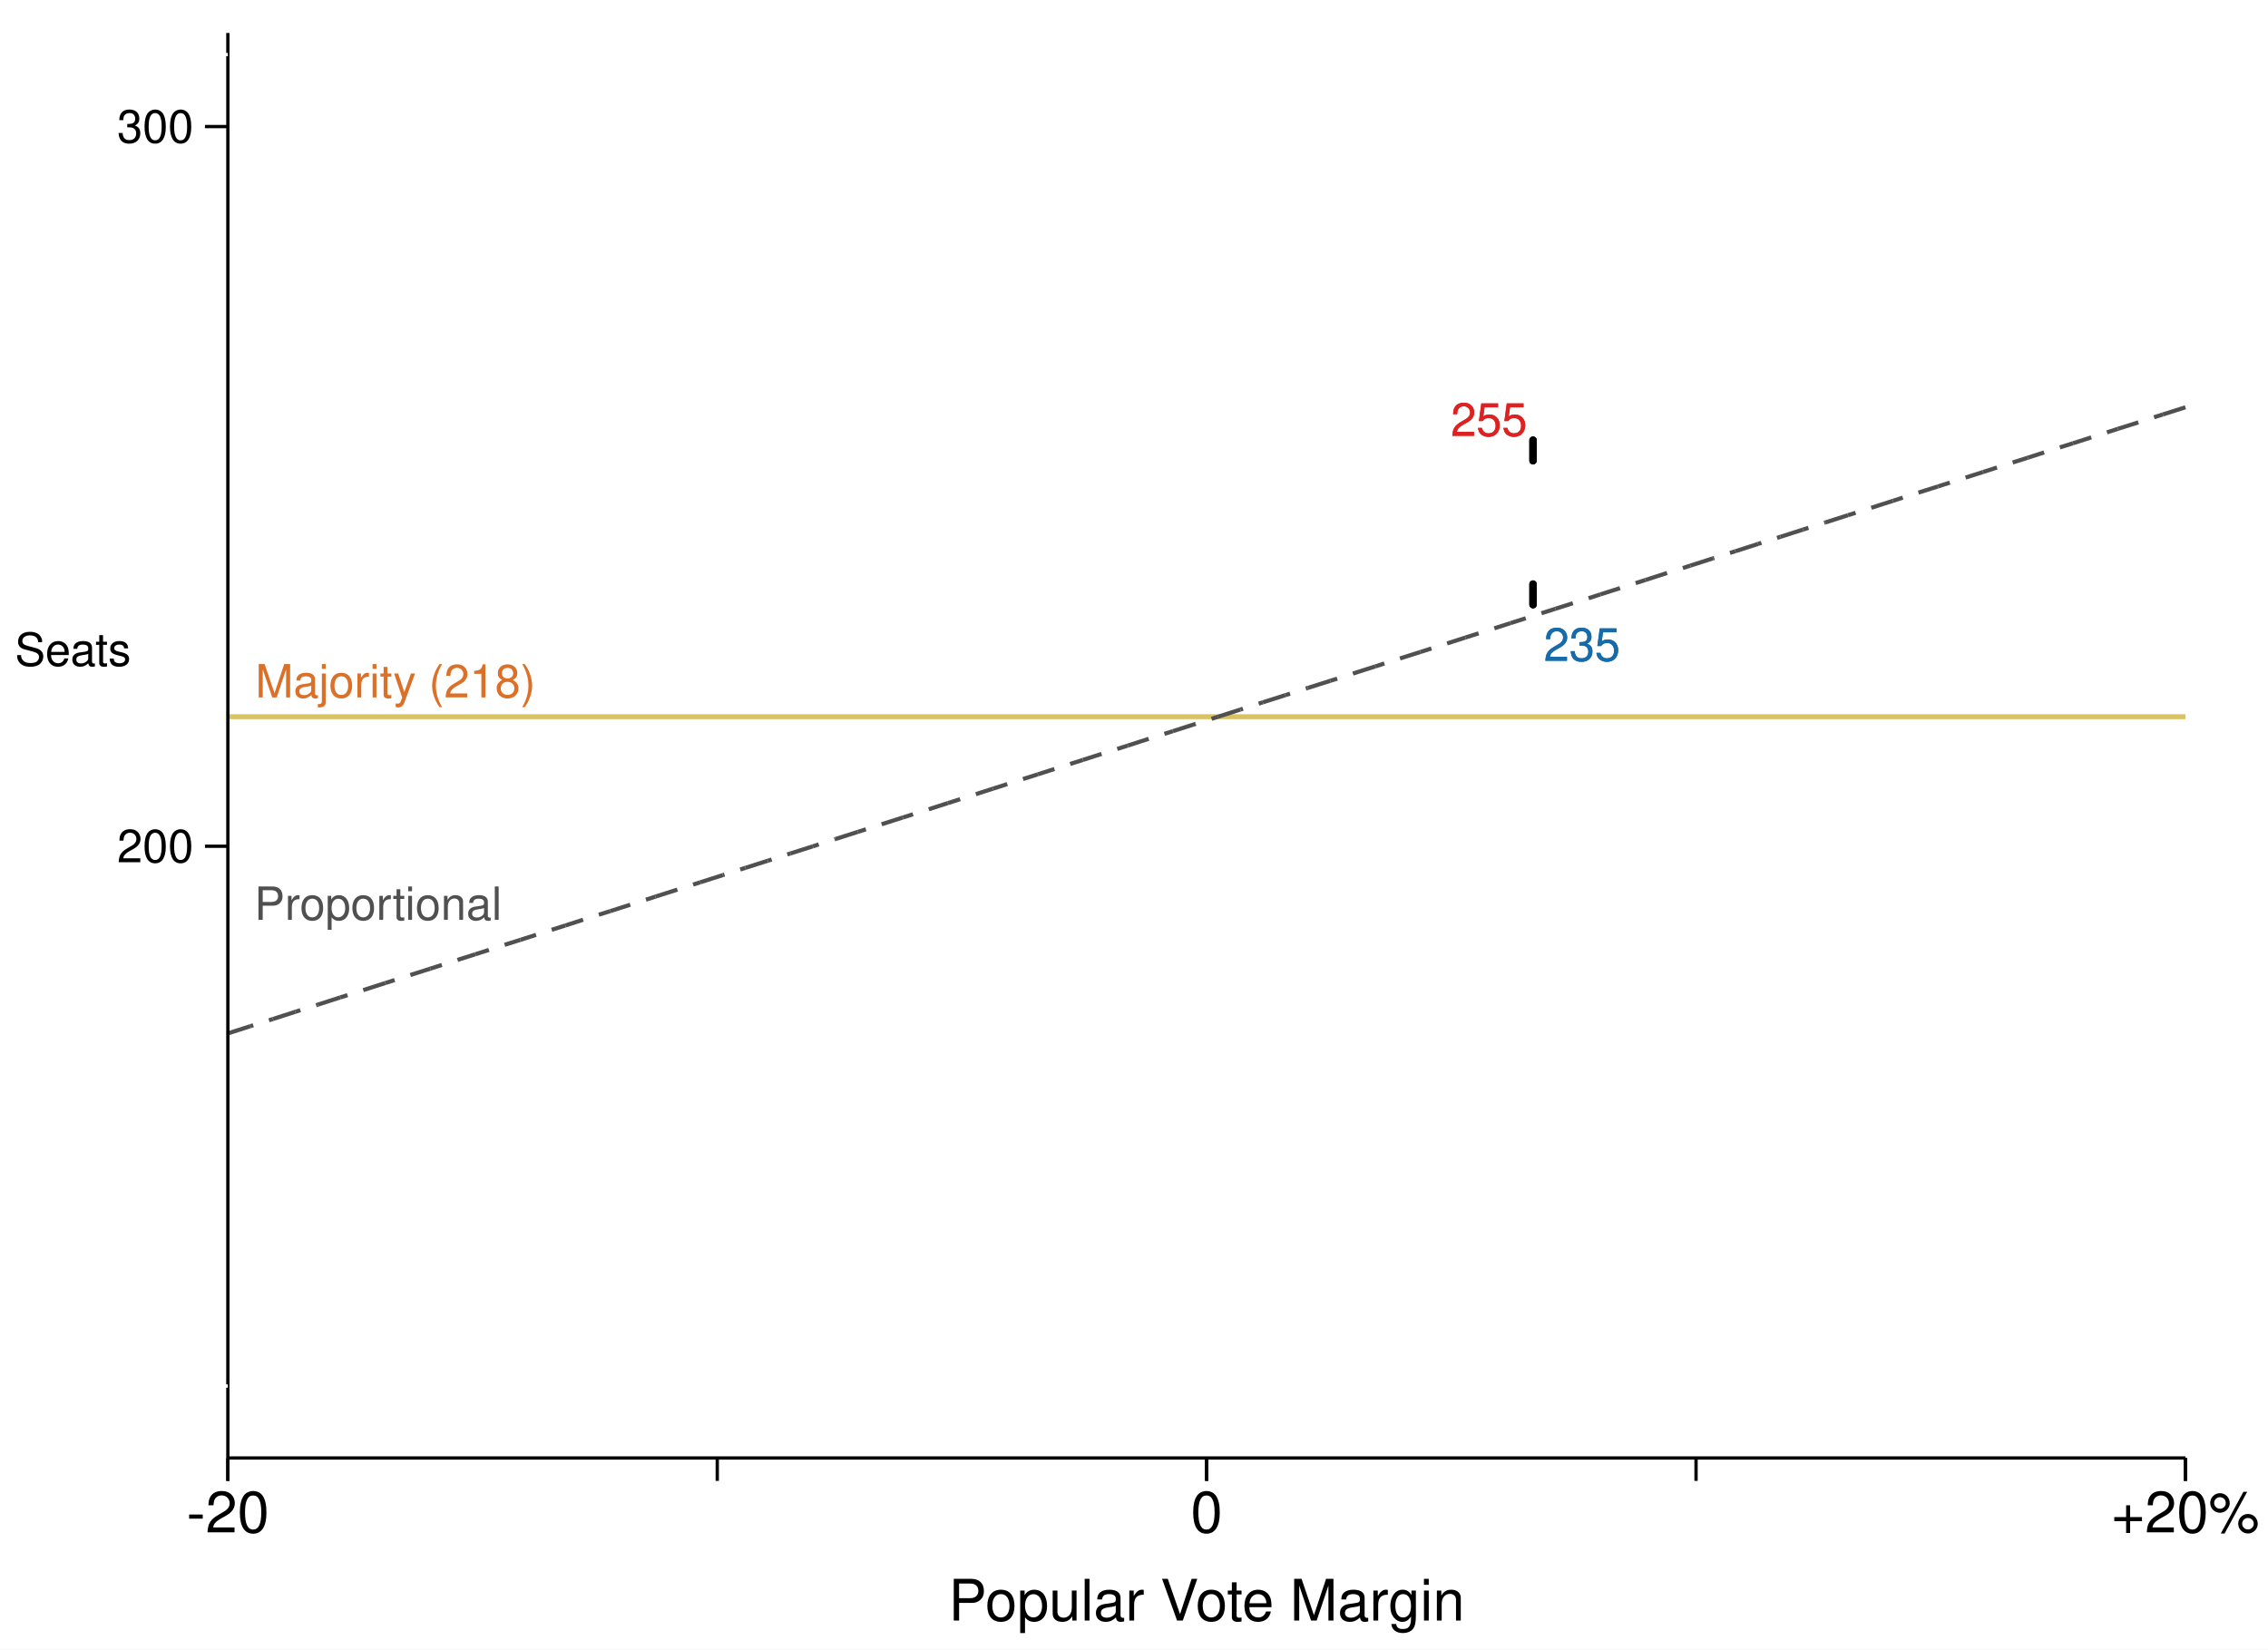
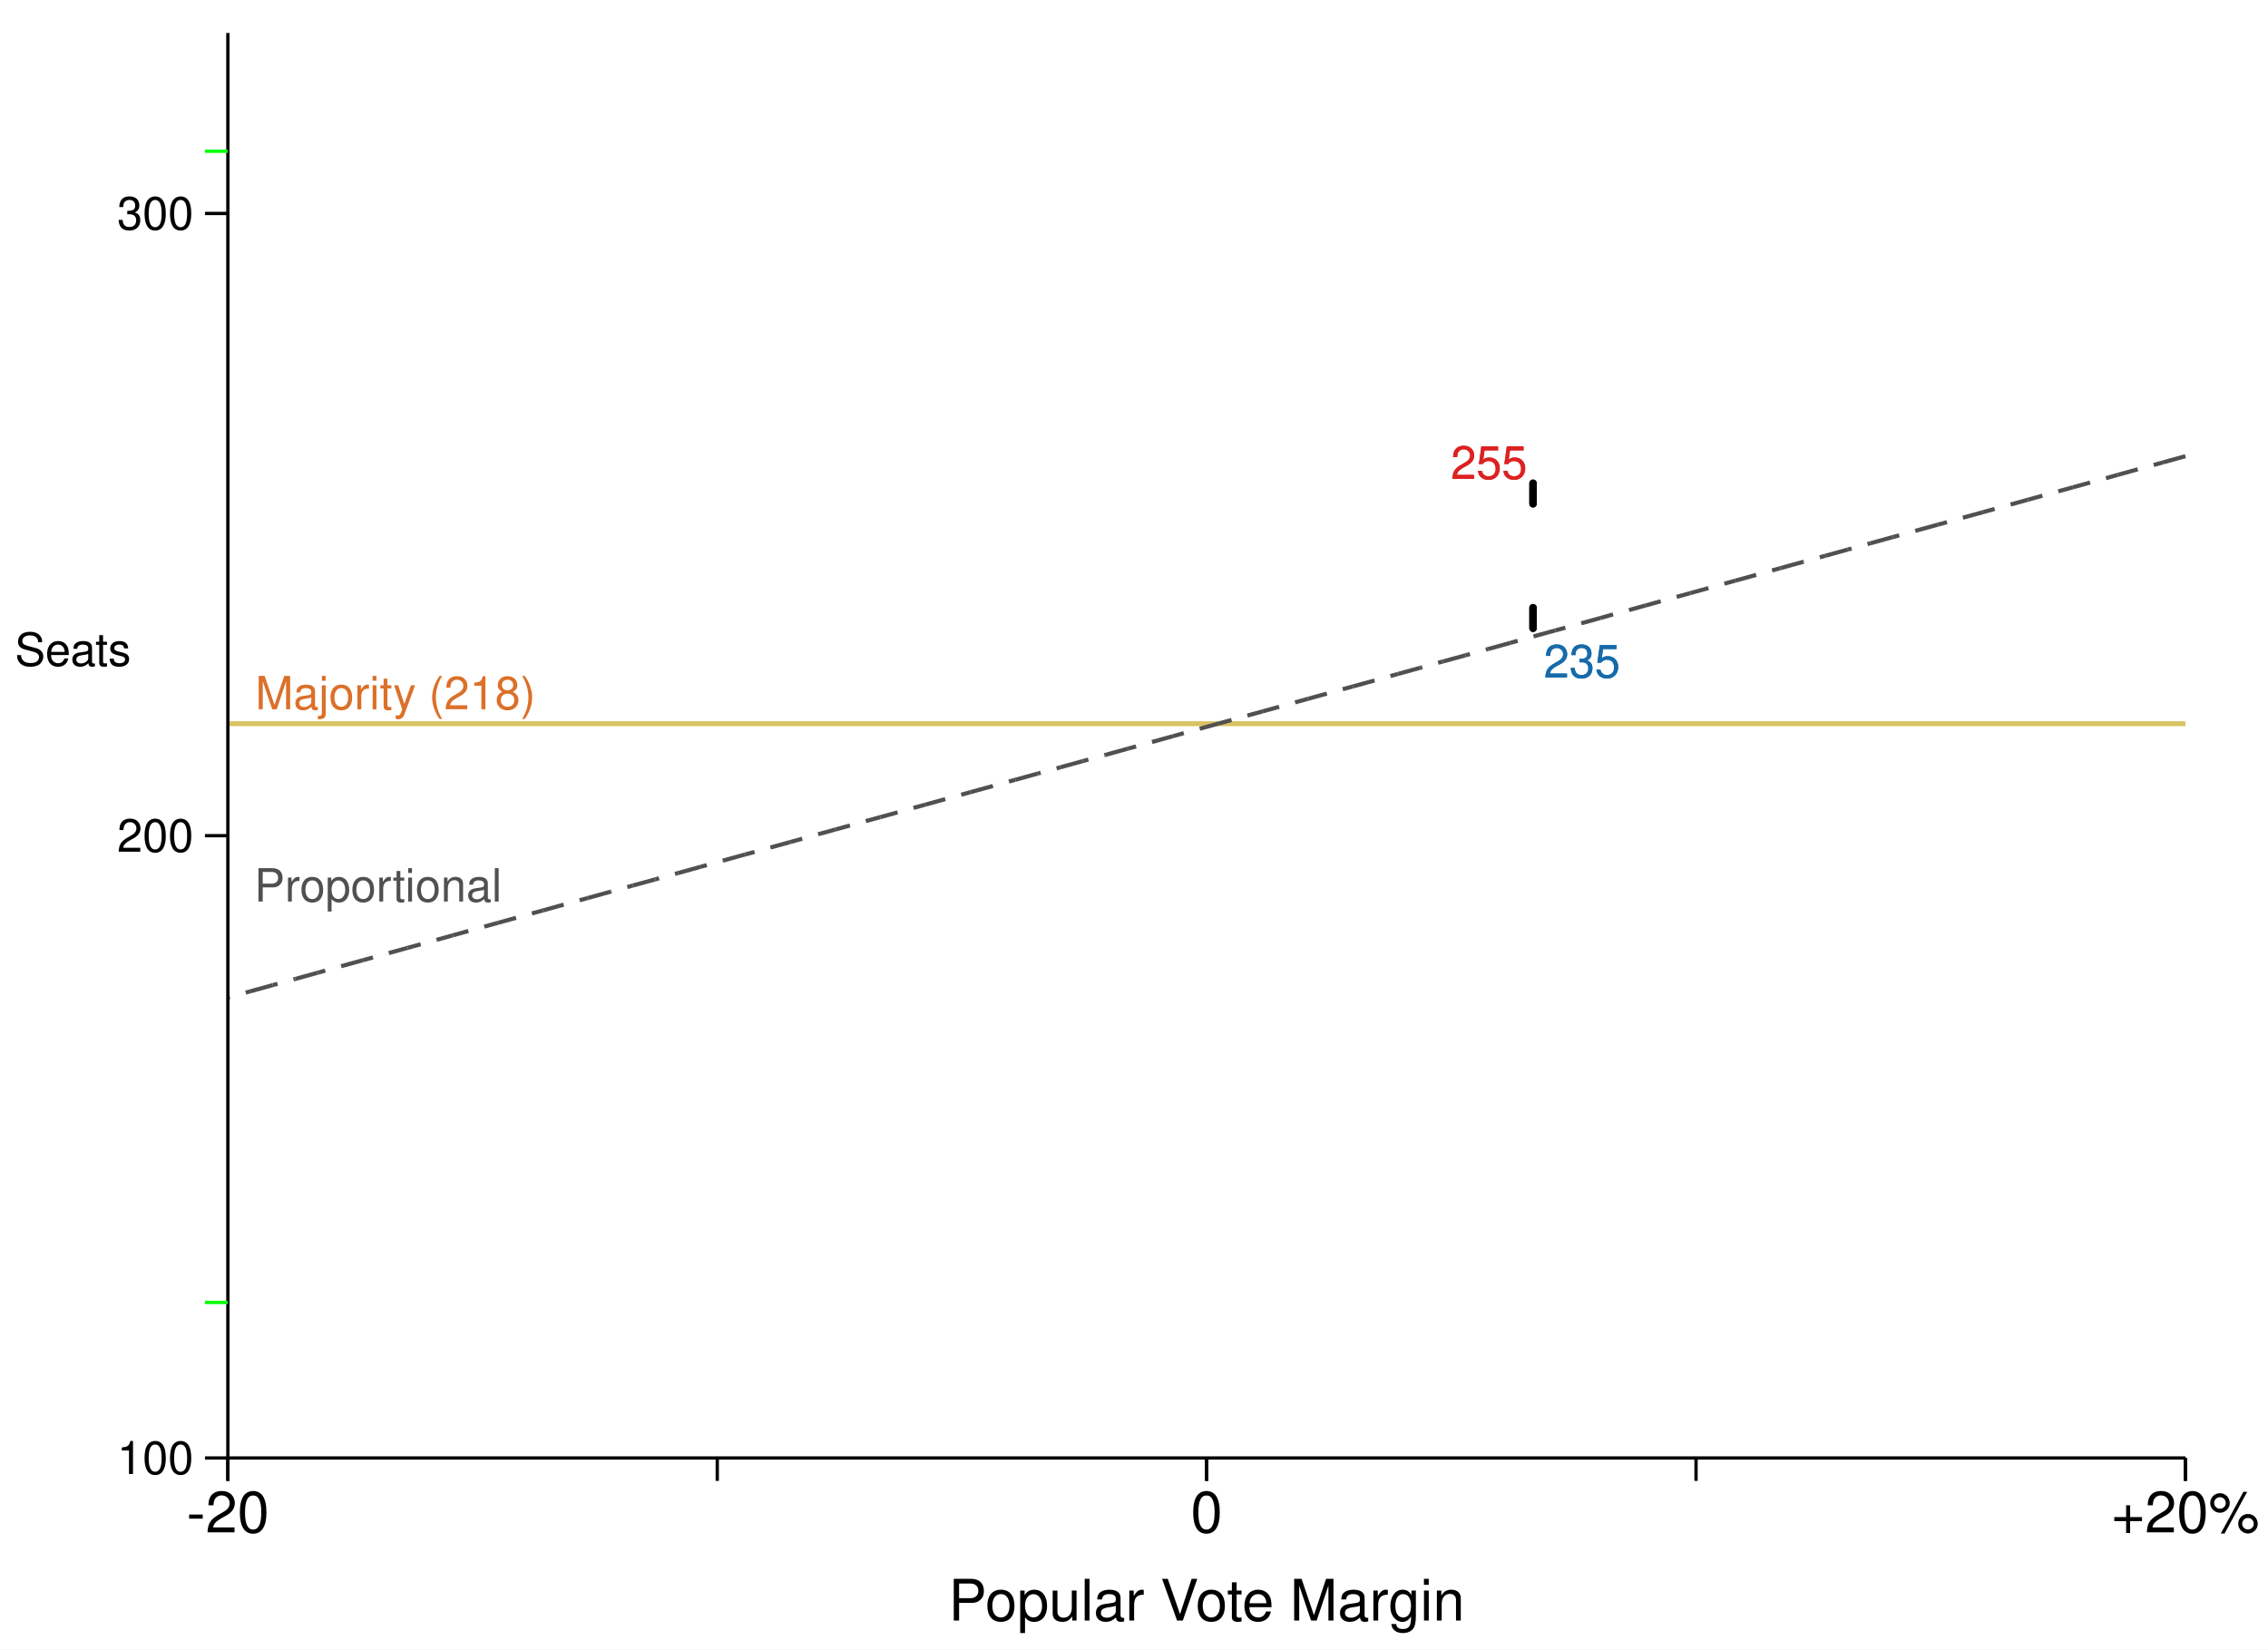
<svg xmlns="http://www.w3.org/2000/svg" version="1.1" width="5.50in" height="4.00in" viewBox="0 0 3960 2880">
  <rect x="0" y="0" width="3960" height="2880" style="fill:#FFFFFF;stroke:none" />
  <rect x="0.00" y="0.00" width="3959.88" height="2880.00" style="fill:#FFFFFF" />
  <rect x="2.88" y="2.88" width="3954.12" height="2874.24" style="fill:none;stroke:#FFFFFF;stroke-width:5.76" />
  <rect x="397.86" y="57.55" width="3417.98" height="2488.44" style="fill:#FFFFFF" />
  <rect x="400.74" y="60.43" width="3412.22" height="2482.68" style="fill:none;stroke:#FFFFFF;stroke-width:5.76" />
-   <line x1="397.86" y1="1477.74" x2="3815.83" y2="1477.74" style="stroke:#FFFFFF;stroke-width:8.64" />
-   <line x1="397.86" y1="221.02" x2="3815.83" y2="221.02" style="stroke:#FFFFFF;stroke-width:8.64" />
-   <line x1="397.86" y1="1251.52" x2="3815.83" y2="1251.52" style="stroke:#D9C263;stroke-width:8.64" />
-   <line x1="3815.83" y1="711.21" x2="3776.48" y2="723.71" style="stroke:#505050;stroke-width:7.20" />
-   <line x1="3776.48" y1="723.71" x2="3761.01" y2="728.66" style="stroke:#505050;stroke-width:7.20" />
-   <line x1="3733.66" y1="737.57" x2="3697.90" y2="748.83" style="stroke:#505050;stroke-width:7.20" />
-   <line x1="3697.90" y1="748.83" x2="3678.84" y2="755.02" style="stroke:#505050;stroke-width:7.20" />
-   <line x1="3651.37" y1="763.81" x2="3619.44" y2="774.08" style="stroke:#505050;stroke-width:7.20" />
-   <line x1="3619.44" y1="774.08" x2="3596.55" y2="781.26" style="stroke:#505050;stroke-width:7.20" />
-   <line x1="3569.07" y1="790.04" x2="3540.86" y2="799.20" style="stroke:#505050;stroke-width:7.20" />
-   <line x1="3540.86" y1="799.20" x2="3514.25" y2="807.62" style="stroke:#505050;stroke-width:7.20" />
-   <line x1="3486.78" y1="816.40" x2="3462.28" y2="824.32" style="stroke:#505050;stroke-width:7.20" />
-   <line x1="3462.28" y1="824.32" x2="3431.96" y2="833.98" style="stroke:#505050;stroke-width:7.20" />
-   <line x1="3404.49" y1="842.76" x2="3383.70" y2="849.45" style="stroke:#505050;stroke-width:7.20" />
-   <line x1="3383.70" y1="849.45" x2="3349.67" y2="860.21" style="stroke:#505050;stroke-width:7.20" />
-   <line x1="3322.32" y1="869.00" x2="3305.11" y2="874.57" style="stroke:#505050;stroke-width:7.20" />
-   <line x1="3305.11" y1="874.57" x2="3267.37" y2="886.70" style="stroke:#505050;stroke-width:7.20" />
-   <line x1="3239.90" y1="895.48" x2="3226.53" y2="899.69" style="stroke:#505050;stroke-width:7.20" />
-   <line x1="3226.53" y1="899.69" x2="3187.18" y2="912.31" style="stroke:#505050;stroke-width:7.20" />
-   <line x1="3187.18" y1="912.31" x2="3185.08" y2="912.93" style="stroke:#505050;stroke-width:7.20" />
-   <line x1="3157.61" y1="921.72" x2="3147.95" y2="924.81" style="stroke:#505050;stroke-width:7.20" />
-   <line x1="3147.95" y1="924.81" x2="3108.60" y2="937.44" style="stroke:#505050;stroke-width:7.20" />
-   <line x1="3108.60" y1="937.44" x2="3102.78" y2="939.29" style="stroke:#505050;stroke-width:7.20" />
-   <line x1="3075.43" y1="947.95" x2="3069.37" y2="949.93" style="stroke:#505050;stroke-width:7.20" />
-   <line x1="3069.37" y1="949.93" x2="3030.02" y2="962.56" style="stroke:#505050;stroke-width:7.20" />
-   <line x1="3030.02" y1="962.56" x2="3020.61" y2="965.53" style="stroke:#505050;stroke-width:7.20" />
-   <line x1="2993.14" y1="974.31" x2="2990.79" y2="975.06" style="stroke:#505050;stroke-width:7.20" />
-   <line x1="2990.79" y1="975.06" x2="2951.44" y2="987.68" style="stroke:#505050;stroke-width:7.20" />
-   <line x1="2951.44" y1="987.68" x2="2938.32" y2="991.89" style="stroke:#505050;stroke-width:7.20" />
-   <line x1="2910.72" y1="1000.55" x2="2872.98" y2="1012.80" style="stroke:#505050;stroke-width:7.20" />
-   <line x1="2872.98" y1="1012.80" x2="2855.90" y2="1018.25" style="stroke:#505050;stroke-width:7.20" />
-   <line x1="2828.55" y1="1027.03" x2="2794.40" y2="1037.92" style="stroke:#505050;stroke-width:7.20" />
-   <line x1="2794.40" y1="1037.92" x2="2773.73" y2="1044.61" style="stroke:#505050;stroke-width:7.20" />
-   <line x1="2746.26" y1="1053.39" x2="2715.82" y2="1063.05" style="stroke:#505050;stroke-width:7.20" />
-   <line x1="2715.82" y1="1063.05" x2="2691.44" y2="1070.84" style="stroke:#505050;stroke-width:7.20" />
-   <line x1="2663.97" y1="1079.63" x2="2637.24" y2="1088.17" style="stroke:#505050;stroke-width:7.20" />
-   <line x1="2637.24" y1="1088.17" x2="2609.15" y2="1097.20" style="stroke:#505050;stroke-width:7.20" />
-   <line x1="2581.67" y1="1105.99" x2="2558.66" y2="1113.29" style="stroke:#505050;stroke-width:7.20" />
-   <line x1="2558.66" y1="1113.29" x2="2526.73" y2="1123.56" style="stroke:#505050;stroke-width:7.20" />
-   <line x1="2499.26" y1="1132.35" x2="2480.07" y2="1138.54" style="stroke:#505050;stroke-width:7.20" />
-   <line x1="2480.07" y1="1138.54" x2="2444.43" y2="1149.80" style="stroke:#505050;stroke-width:7.20" />
-   <line x1="2417.09" y1="1158.58" x2="2401.49" y2="1163.66" style="stroke:#505050;stroke-width:7.20" />
-   <line x1="2401.49" y1="1163.66" x2="2362.26" y2="1176.16" style="stroke:#505050;stroke-width:7.20" />
-   <line x1="2334.79" y1="1185.07" x2="2322.91" y2="1188.78" style="stroke:#505050;stroke-width:7.20" />
-   <line x1="2322.91" y1="1188.78" x2="2283.56" y2="1201.28" style="stroke:#505050;stroke-width:7.20" />
-   <line x1="2283.56" y1="1201.28" x2="2279.97" y2="1202.39" style="stroke:#505050;stroke-width:7.20" />
-   <line x1="2252.50" y1="1211.30" x2="2244.33" y2="1213.90" style="stroke:#505050;stroke-width:7.20" />
-   <line x1="2244.33" y1="1213.90" x2="2204.98" y2="1226.40" style="stroke:#505050;stroke-width:7.20" />
-   <line x1="2204.98" y1="1226.40" x2="2197.68" y2="1228.75" style="stroke:#505050;stroke-width:7.20" />
-   <line x1="2170.20" y1="1237.54" x2="2165.75" y2="1239.02" style="stroke:#505050;stroke-width:7.20" />
-   <line x1="2165.75" y1="1239.02" x2="2126.52" y2="1251.65" style="stroke:#505050;stroke-width:7.20" />
-   <line x1="2126.52" y1="1251.65" x2="2115.38" y2="1255.24" style="stroke:#505050;stroke-width:7.20" />
-   <line x1="2087.91" y1="1263.90" x2="2087.17" y2="1264.15" style="stroke:#505050;stroke-width:7.20" />
-   <line x1="2087.17" y1="1264.15" x2="2047.94" y2="1276.77" style="stroke:#505050;stroke-width:7.20" />
-   <line x1="2047.94" y1="1276.77" x2="2033.09" y2="1281.47" style="stroke:#505050;stroke-width:7.20" />
-   <line x1="2005.62" y1="1290.13" x2="1969.36" y2="1301.89" style="stroke:#505050;stroke-width:7.20" />
-   <line x1="1969.36" y1="1301.89" x2="1950.80" y2="1307.83" style="stroke:#505050;stroke-width:7.20" />
-   <line x1="1923.32" y1="1316.49" x2="1890.78" y2="1327.01" style="stroke:#505050;stroke-width:7.20" />
-   <line x1="1890.78" y1="1327.01" x2="1868.50" y2="1334.07" style="stroke:#505050;stroke-width:7.20" />
-   <line x1="1841.03" y1="1342.85" x2="1812.19" y2="1352.13" style="stroke:#505050;stroke-width:7.20" />
-   <line x1="1812.19" y1="1352.13" x2="1786.21" y2="1360.43" style="stroke:#505050;stroke-width:7.20" />
-   <line x1="1758.73" y1="1369.21" x2="1733.61" y2="1377.26" style="stroke:#505050;stroke-width:7.20" />
-   <line x1="1733.61" y1="1377.26" x2="1703.91" y2="1386.79" style="stroke:#505050;stroke-width:7.20" />
-   <line x1="1676.44" y1="1395.57" x2="1655.03" y2="1402.38" style="stroke:#505050;stroke-width:7.20" />
-   <line x1="1655.03" y1="1402.38" x2="1621.62" y2="1413.15" style="stroke:#505050;stroke-width:7.20" />
-   <line x1="1594.15" y1="1421.93" x2="1576.45" y2="1427.50" style="stroke:#505050;stroke-width:7.20" />
-   <line x1="1576.45" y1="1427.50" x2="1539.33" y2="1439.38" style="stroke:#505050;stroke-width:7.20" />
-   <line x1="1511.85" y1="1448.17" x2="1497.87" y2="1452.62" style="stroke:#505050;stroke-width:7.20" />
-   <line x1="1497.87" y1="1452.62" x2="1458.52" y2="1465.25" style="stroke:#505050;stroke-width:7.20" />
-   <line x1="1458.52" y1="1465.25" x2="1457.03" y2="1465.74" style="stroke:#505050;stroke-width:7.20" />
-   <line x1="1429.56" y1="1474.53" x2="1419.29" y2="1477.87" style="stroke:#505050;stroke-width:7.20" />
-   <line x1="1419.29" y1="1477.87" x2="1380.06" y2="1490.37" style="stroke:#505050;stroke-width:7.20" />
-   <line x1="1380.06" y1="1490.37" x2="1374.62" y2="1492.10" style="stroke:#505050;stroke-width:7.20" />
-   <line x1="1347.27" y1="1500.89" x2="1340.71" y2="1502.99" style="stroke:#505050;stroke-width:7.20" />
-   <line x1="1340.71" y1="1502.99" x2="1301.48" y2="1515.49" style="stroke:#505050;stroke-width:7.20" />
-   <line x1="1301.48" y1="1515.49" x2="1292.44" y2="1518.34" style="stroke:#505050;stroke-width:7.20" />
-   <line x1="1264.97" y1="1527.25" x2="1262.13" y2="1528.11" style="stroke:#505050;stroke-width:7.20" />
-   <line x1="1262.13" y1="1528.11" x2="1222.90" y2="1540.61" style="stroke:#505050;stroke-width:7.20" />
-   <line x1="1222.90" y1="1540.61" x2="1210.15" y2="1544.70" style="stroke:#505050;stroke-width:7.20" />
-   <line x1="1182.68" y1="1553.48" x2="1144.32" y2="1565.73" style="stroke:#505050;stroke-width:7.20" />
-   <line x1="1144.32" y1="1565.73" x2="1127.86" y2="1571.06" style="stroke:#505050;stroke-width:7.20" />
-   <line x1="1100.39" y1="1579.84" x2="1065.73" y2="1590.98" style="stroke:#505050;stroke-width:7.20" />
-   <line x1="1065.73" y1="1590.98" x2="1045.56" y2="1597.29" style="stroke:#505050;stroke-width:7.20" />
-   <line x1="1018.09" y1="1606.08" x2="987.15" y2="1616.10" style="stroke:#505050;stroke-width:7.20" />
-   <line x1="987.15" y1="1616.10" x2="963.27" y2="1623.65" style="stroke:#505050;stroke-width:7.20" />
-   <line x1="935.92" y1="1632.44" x2="908.57" y2="1641.22" style="stroke:#505050;stroke-width:7.20" />
-   <line x1="908.57" y1="1641.22" x2="881.10" y2="1649.89" style="stroke:#505050;stroke-width:7.20" />
-   <line x1="853.63" y1="1658.80" x2="829.99" y2="1666.35" style="stroke:#505050;stroke-width:7.20" />
-   <line x1="829.99" y1="1666.35" x2="798.81" y2="1676.25" style="stroke:#505050;stroke-width:7.20" />
-   <line x1="771.46" y1="1685.03" x2="751.41" y2="1691.47" style="stroke:#505050;stroke-width:7.20" />
-   <line x1="751.41" y1="1691.47" x2="716.51" y2="1702.61" style="stroke:#505050;stroke-width:7.20" />
-   <line x1="689.04" y1="1711.39" x2="672.83" y2="1716.59" style="stroke:#505050;stroke-width:7.20" />
-   <line x1="672.83" y1="1716.59" x2="634.22" y2="1728.97" style="stroke:#505050;stroke-width:7.20" />
-   <line x1="606.75" y1="1737.75" x2="594.25" y2="1741.71" style="stroke:#505050;stroke-width:7.20" />
-   <line x1="594.25" y1="1741.71" x2="555.02" y2="1754.33" style="stroke:#505050;stroke-width:7.20" />
-   <line x1="555.02" y1="1754.33" x2="551.92" y2="1755.32" style="stroke:#505050;stroke-width:7.20" />
-   <line x1="524.45" y1="1763.99" x2="515.67" y2="1766.83" style="stroke:#505050;stroke-width:7.20" />
-   <line x1="515.67" y1="1766.83" x2="476.44" y2="1779.46" style="stroke:#505050;stroke-width:7.20" />
-   <line x1="476.44" y1="1779.46" x2="469.63" y2="1781.68" style="stroke:#505050;stroke-width:7.20" />
-   <line x1="442.16" y1="1790.35" x2="437.08" y2="1791.96" style="stroke:#505050;stroke-width:7.20" />
-   <line x1="437.08" y1="1791.96" x2="397.86" y2="1804.58" style="stroke:#505050;stroke-width:7.20" />
-   <line x1="2676.71" y1="1055.87" x2="2676.71" y2="1019.98" stroke-linecap="round" style="fill:none;stroke:#000000;stroke-width:12.96" />
-   <line x1="2676.71" y1="1055.87" x2="2676.71" y2="1019.98" stroke-linecap="round" style="fill:none;stroke:#000000;stroke-width:12.96" />
-   <text x="2762.22" y="1153.92" style="font-family:'Helvetica';font-size:79.94px;fill:#166Baa" text-anchor="middle">235</text>
-   <text x="2762.22" y="1153.92" style="font-family:'Helvetica';font-size:79.94px;fill:#166Baa" text-anchor="middle">235</text>
-   <line x1="2676.71" y1="804.52" x2="2676.71" y2="768.64" stroke-linecap="round" style="fill:none;stroke:#000000;stroke-width:12.96" />
-   <line x1="2676.71" y1="804.52" x2="2676.71" y2="768.64" stroke-linecap="round" style="fill:none;stroke:#000000;stroke-width:12.96" />
-   <text x="2599.86" y="761.09" style="font-family:'Helvetica';font-size:79.94px;fill:#DC2222" text-anchor="middle">255</text>
-   <text x="2599.86" y="761.09" style="font-family:'Helvetica';font-size:79.94px;fill:#DC2222" text-anchor="middle">255</text>
-   <text x="445.75" y="1217.91" style="font-family:'Helvetica';font-size:79.94px;fill:#DB7029">Majority (218)</text>
-   <text x="444.01" y="1606.24" style="font-family:'Helvetica';font-size:79.94px;fill:#505050">Proportional</text>
+   <line x1="397.86" y1="2545.99" x2="3815.83" y2="2545.99" style="stroke:#FFFFFF;stroke-width:8.64" />
+   <line x1="397.86" y1="1459.31" x2="3815.83" y2="1459.31" style="stroke:#FFFFFF;stroke-width:8.64" />
+   <line x1="397.86" y1="372.75" x2="3815.83" y2="372.75" style="stroke:#FFFFFF;stroke-width:8.64" />
+   <line x1="397.86" y1="1263.77" x2="3815.83" y2="1263.77" style="stroke:#D9C263;stroke-width:8.64" />
+   <line x1="3815.83" y1="796.60" x2="3776.48" y2="807.49" style="stroke:#505050;stroke-width:7.20" />
+   <line x1="3776.48" y1="807.49" x2="3760.39" y2="811.95" style="stroke:#505050;stroke-width:7.20" />
+   <line x1="3732.55" y1="819.50" x2="3697.90" y2="829.15" style="stroke:#505050;stroke-width:7.20" />
+   <line x1="3697.90" y1="829.15" x2="3677.11" y2="834.97" style="stroke:#505050;stroke-width:7.20" />
+   <line x1="3649.39" y1="842.64" x2="3619.44" y2="850.93" style="stroke:#505050;stroke-width:7.20" />
+   <line x1="3619.44" y1="850.93" x2="3593.82" y2="857.99" style="stroke:#505050;stroke-width:7.20" />
+   <line x1="3566.10" y1="865.66" x2="3540.86" y2="872.59" style="stroke:#505050;stroke-width:7.20" />
+   <line x1="3540.86" y1="872.59" x2="3510.54" y2="881.00" style="stroke:#505050;stroke-width:7.20" />
+   <line x1="3482.70" y1="888.68" x2="3462.28" y2="894.37" style="stroke:#505050;stroke-width:7.20" />
+   <line x1="3462.28" y1="894.37" x2="3427.26" y2="904.02" style="stroke:#505050;stroke-width:7.20" />
+   <line x1="3399.41" y1="911.82" x2="3383.70" y2="916.15" style="stroke:#505050;stroke-width:7.20" />
+   <line x1="3383.70" y1="916.15" x2="3344.34" y2="926.92" style="stroke:#505050;stroke-width:7.20" />
+   <line x1="3344.34" y1="926.92" x2="3343.97" y2="927.04" style="stroke:#505050;stroke-width:7.20" />
+   <line x1="3316.13" y1="934.84" x2="3305.11" y2="937.81" style="stroke:#505050;stroke-width:7.20" />
+   <line x1="3305.11" y1="937.81" x2="3265.76" y2="948.70" style="stroke:#505050;stroke-width:7.20" />
+   <line x1="3265.76" y1="948.70" x2="3260.69" y2="950.06" style="stroke:#505050;stroke-width:7.20" />
+   <line x1="3232.84" y1="957.85" x2="3226.53" y2="959.59" style="stroke:#505050;stroke-width:7.20" />
+   <line x1="3226.53" y1="959.59" x2="3187.18" y2="970.48" style="stroke:#505050;stroke-width:7.20" />
+   <line x1="3187.18" y1="970.48" x2="3177.41" y2="973.20" style="stroke:#505050;stroke-width:7.20" />
+   <line x1="3149.56" y1="980.87" x2="3147.95" y2="981.24" style="stroke:#505050;stroke-width:7.20" />
+   <line x1="3147.95" y1="981.24" x2="3108.60" y2="992.13" style="stroke:#505050;stroke-width:7.20" />
+   <line x1="3108.60" y1="992.13" x2="3094.12" y2="996.09" style="stroke:#505050;stroke-width:7.20" />
+   <line x1="3066.28" y1="1003.89" x2="3030.02" y2="1013.92" style="stroke:#505050;stroke-width:7.20" />
+   <line x1="3030.02" y1="1013.92" x2="3010.84" y2="1019.24" style="stroke:#505050;stroke-width:7.20" />
+   <line x1="2982.99" y1="1026.91" x2="2951.44" y2="1035.70" style="stroke:#505050;stroke-width:7.20" />
+   <line x1="2951.44" y1="1035.70" x2="2927.55" y2="1042.26" style="stroke:#505050;stroke-width:7.20" />
+   <line x1="2899.71" y1="1049.93" x2="2872.98" y2="1057.35" style="stroke:#505050;stroke-width:7.20" />
+   <line x1="2872.98" y1="1057.35" x2="2844.27" y2="1065.27" style="stroke:#505050;stroke-width:7.20" />
+   <line x1="2816.43" y1="1072.95" x2="2794.40" y2="1079.13" style="stroke:#505050;stroke-width:7.20" />
+   <line x1="2794.40" y1="1079.13" x2="2760.99" y2="1088.42" style="stroke:#505050;stroke-width:7.20" />
+   <line x1="2733.14" y1="1096.09" x2="2715.82" y2="1100.79" style="stroke:#505050;stroke-width:7.20" />
+   <line x1="2715.82" y1="1100.79" x2="2677.58" y2="1111.31" style="stroke:#505050;stroke-width:7.20" />
+   <line x1="2649.86" y1="1118.98" x2="2637.24" y2="1122.57" style="stroke:#505050;stroke-width:7.20" />
+   <line x1="2637.24" y1="1122.57" x2="2597.88" y2="1133.46" style="stroke:#505050;stroke-width:7.20" />
+   <line x1="2597.88" y1="1133.46" x2="2594.30" y2="1134.45" style="stroke:#505050;stroke-width:7.20" />
+   <line x1="2566.57" y1="1142.12" x2="2558.66" y2="1144.35" style="stroke:#505050;stroke-width:7.20" />
+   <line x1="2558.66" y1="1144.35" x2="2519.30" y2="1155.12" style="stroke:#505050;stroke-width:7.20" />
+   <line x1="2519.30" y1="1155.12" x2="2511.01" y2="1157.35" style="stroke:#505050;stroke-width:7.20" />
+   <line x1="2483.29" y1="1165.14" x2="2480.07" y2="1166.01" style="stroke:#505050;stroke-width:7.20" />
+   <line x1="2480.07" y1="1166.01" x2="2440.72" y2="1176.90" style="stroke:#505050;stroke-width:7.20" />
+   <line x1="2440.72" y1="1176.90" x2="2427.73" y2="1180.49" style="stroke:#505050;stroke-width:7.20" />
+   <line x1="2400.01" y1="1188.28" x2="2362.14" y2="1198.68" style="stroke:#505050;stroke-width:7.20" />
+   <line x1="2362.14" y1="1198.68" x2="2344.44" y2="1203.51" style="stroke:#505050;stroke-width:7.20" />
+   <line x1="2316.72" y1="1211.18" x2="2283.56" y2="1220.34" style="stroke:#505050;stroke-width:7.20" />
+   <line x1="2283.56" y1="1220.34" x2="2261.28" y2="1226.52" style="stroke:#505050;stroke-width:7.20" />
+   <line x1="2233.44" y1="1234.20" x2="2204.98" y2="1242.12" style="stroke:#505050;stroke-width:7.20" />
+   <line x1="2204.98" y1="1242.12" x2="2178.00" y2="1249.54" style="stroke:#505050;stroke-width:7.20" />
+   <line x1="2150.28" y1="1257.22" x2="2126.52" y2="1263.77" style="stroke:#505050;stroke-width:7.20" />
+   <line x1="2126.52" y1="1263.77" x2="2094.72" y2="1272.56" style="stroke:#505050;stroke-width:7.20" />
+   <line x1="2066.87" y1="1280.23" x2="2047.94" y2="1285.56" style="stroke:#505050;stroke-width:7.20" />
+   <line x1="2047.94" y1="1285.56" x2="2011.43" y2="1295.70" style="stroke:#505050;stroke-width:7.20" />
+   <line x1="1983.59" y1="1303.38" x2="1969.36" y2="1307.34" style="stroke:#505050;stroke-width:7.20" />
+   <line x1="1969.36" y1="1307.34" x2="1930.01" y2="1318.23" style="stroke:#505050;stroke-width:7.20" />
+   <line x1="1930.01" y1="1318.23" x2="1928.15" y2="1318.72" style="stroke:#505050;stroke-width:7.20" />
+   <line x1="1900.31" y1="1326.39" x2="1890.78" y2="1328.99" style="stroke:#505050;stroke-width:7.20" />
+   <line x1="1890.78" y1="1328.99" x2="1851.42" y2="1339.88" style="stroke:#505050;stroke-width:7.20" />
+   <line x1="1851.42" y1="1339.88" x2="1844.87" y2="1341.74" style="stroke:#505050;stroke-width:7.20" />
+   <line x1="1817.02" y1="1349.41" x2="1812.19" y2="1350.77" style="stroke:#505050;stroke-width:7.20" />
+   <line x1="1812.19" y1="1350.77" x2="1772.84" y2="1361.66" style="stroke:#505050;stroke-width:7.20" />
+   <line x1="1772.84" y1="1361.66" x2="1761.58" y2="1364.76" style="stroke:#505050;stroke-width:7.20" />
+   <line x1="1733.74" y1="1372.43" x2="1733.61" y2="1372.55" style="stroke:#505050;stroke-width:7.20" />
+   <line x1="1733.61" y1="1372.55" x2="1694.26" y2="1383.32" style="stroke:#505050;stroke-width:7.20" />
+   <line x1="1694.26" y1="1383.32" x2="1678.30" y2="1387.78" style="stroke:#505050;stroke-width:7.20" />
+   <line x1="1650.45" y1="1395.45" x2="1615.68" y2="1405.10" style="stroke:#505050;stroke-width:7.20" />
+   <line x1="1615.68" y1="1405.10" x2="1595.01" y2="1410.79" style="stroke:#505050;stroke-width:7.20" />
+   <line x1="1567.17" y1="1418.59" x2="1537.10" y2="1426.88" style="stroke:#505050;stroke-width:7.20" />
+   <line x1="1537.10" y1="1426.88" x2="1511.73" y2="1433.81" style="stroke:#505050;stroke-width:7.20" />
+   <line x1="1484.01" y1="1441.49" x2="1458.52" y2="1448.54" style="stroke:#505050;stroke-width:7.20" />
+   <line x1="1458.52" y1="1448.54" x2="1428.45" y2="1456.83" style="stroke:#505050;stroke-width:7.20" />
+   <line x1="1400.73" y1="1464.63" x2="1380.06" y2="1470.32" style="stroke:#505050;stroke-width:7.20" />
+   <line x1="1380.06" y1="1470.32" x2="1345.16" y2="1479.97" style="stroke:#505050;stroke-width:7.20" />
+   <line x1="1317.44" y1="1487.65" x2="1301.48" y2="1491.98" style="stroke:#505050;stroke-width:7.20" />
+   <line x1="1301.48" y1="1491.98" x2="1262.13" y2="1502.87" style="stroke:#505050;stroke-width:7.20" />
+   <line x1="1262.13" y1="1502.87" x2="1261.88" y2="1502.87" style="stroke:#505050;stroke-width:7.20" />
+   <line x1="1234.04" y1="1510.66" x2="1222.90" y2="1513.76" style="stroke:#505050;stroke-width:7.20" />
+   <line x1="1222.90" y1="1513.76" x2="1183.55" y2="1524.65" style="stroke:#505050;stroke-width:7.20" />
+   <line x1="1183.55" y1="1524.65" x2="1178.60" y2="1526.01" style="stroke:#505050;stroke-width:7.20" />
+   <line x1="1150.75" y1="1533.68" x2="1144.32" y2="1535.54" style="stroke:#505050;stroke-width:7.20" />
+   <line x1="1144.32" y1="1535.54" x2="1104.96" y2="1546.30" style="stroke:#505050;stroke-width:7.20" />
+   <line x1="1104.96" y1="1546.30" x2="1095.31" y2="1549.03" style="stroke:#505050;stroke-width:7.20" />
+   <line x1="1067.47" y1="1556.70" x2="1065.73" y2="1557.19" style="stroke:#505050;stroke-width:7.20" />
+   <line x1="1065.73" y1="1557.19" x2="1026.38" y2="1568.09" style="stroke:#505050;stroke-width:7.20" />
+   <line x1="1026.38" y1="1568.09" x2="1012.03" y2="1572.05" style="stroke:#505050;stroke-width:7.20" />
+   <line x1="984.18" y1="1579.72" x2="947.80" y2="1589.87" style="stroke:#505050;stroke-width:7.20" />
+   <line x1="947.80" y1="1589.87" x2="928.74" y2="1595.06" style="stroke:#505050;stroke-width:7.20" />
+   <line x1="901.02" y1="1602.74" x2="869.22" y2="1611.52" style="stroke:#505050;stroke-width:7.20" />
+   <line x1="869.22" y1="1611.52" x2="845.58" y2="1618.08" style="stroke:#505050;stroke-width:7.20" />
+   <line x1="817.74" y1="1625.75" x2="790.64" y2="1633.30" style="stroke:#505050;stroke-width:7.20" />
+   <line x1="790.64" y1="1633.30" x2="762.18" y2="1641.22" style="stroke:#505050;stroke-width:7.20" />
+   <line x1="734.46" y1="1648.90" x2="712.06" y2="1655.08" style="stroke:#505050;stroke-width:7.20" />
+   <line x1="712.06" y1="1655.08" x2="678.89" y2="1664.24" style="stroke:#505050;stroke-width:7.20" />
+   <line x1="651.17" y1="1671.91" x2="633.60" y2="1676.74" style="stroke:#505050;stroke-width:7.20" />
+   <line x1="633.60" y1="1676.74" x2="595.61" y2="1687.26" style="stroke:#505050;stroke-width:7.20" />
+   <line x1="567.89" y1="1694.93" x2="555.02" y2="1698.52" style="stroke:#505050;stroke-width:7.20" />
+   <line x1="555.02" y1="1698.52" x2="515.67" y2="1709.41" style="stroke:#505050;stroke-width:7.20" />
+   <line x1="515.67" y1="1709.41" x2="512.33" y2="1710.28" style="stroke:#505050;stroke-width:7.20" />
+   <line x1="484.61" y1="1717.95" x2="476.44" y2="1720.18" style="stroke:#505050;stroke-width:7.20" />
+   <line x1="476.44" y1="1720.18" x2="437.08" y2="1731.07" style="stroke:#505050;stroke-width:7.20" />
+   <line x1="437.08" y1="1731.07" x2="429.04" y2="1733.30" style="stroke:#505050;stroke-width:7.20" />
+   <line x1="401.32" y1="1740.97" x2="397.86" y2="1741.96" style="stroke:#505050;stroke-width:7.20" />
+   <line x1="2676.71" y1="1097.08" x2="2676.71" y2="1061.19" stroke-linecap="round" style="fill:none;stroke:#000000;stroke-width:12.96" />
+   <line x1="2676.71" y1="1097.08" x2="2676.71" y2="1061.19" stroke-linecap="round" style="fill:none;stroke:#000000;stroke-width:12.96" />
+   <text x="2762.22" y="1183.13" style="font-family:'Helvetica';font-size:79.94px;fill:#166Baa" text-anchor="middle">235</text>
+   <text x="2762.22" y="1183.13" style="font-family:'Helvetica';font-size:79.94px;fill:#166Baa" text-anchor="middle">235</text>
+   <line x1="2676.71" y1="879.77" x2="2676.71" y2="843.88" stroke-linecap="round" style="fill:none;stroke:#000000;stroke-width:12.96" />
+   <line x1="2676.71" y1="879.77" x2="2676.71" y2="843.88" stroke-linecap="round" style="fill:none;stroke:#000000;stroke-width:12.96" />
+   <text x="2599.86" y="836.20" style="font-family:'Helvetica';font-size:79.94px;fill:#DC2222" text-anchor="middle">255</text>
+   <text x="2599.86" y="836.20" style="font-family:'Helvetica';font-size:79.94px;fill:#DC2222" text-anchor="middle">255</text>
+   <text x="445.75" y="1238.57" style="font-family:'Helvetica';font-size:79.94px;fill:#DB7029">Majority (218)</text>
+   <text x="444.01" y="1574.32" style="font-family:'Helvetica';font-size:79.94px;fill:#505050">Proportional</text>
  <line x1="397.86" y1="2545.99" x2="397.86" y2="57.55" style="stroke:#000000;stroke-width:5.76" />
-   <line x1="397.86" y1="1477.74" x2="357.88" y2="1477.74" style="stroke:#000000;stroke-width:5.76" />
-   <text x="337.84" y="1505.76" style="font-family:'Helvetica';font-size:79.94px;fill:#000000" text-anchor="end">200</text>
-   <line x1="397.86" y1="221.02" x2="357.88" y2="221.02" style="stroke:#000000;stroke-width:5.76" />
-   <text x="337.84" y="249.04" style="font-family:'Helvetica';font-size:79.94px;fill:#000000" text-anchor="end">300</text>
-   <line x1="397.86" y1="2420.38" x2="357.88" y2="2420.38" style="stroke:#FFFFFF;stroke-width:5.76" />
-   <line x1="397.86" y1="95.29" x2="357.88" y2="95.29" style="stroke:#FFFFFF;stroke-width:5.76" />
+   <line x1="397.86" y1="2545.99" x2="357.88" y2="2545.99" style="stroke:#000000;stroke-width:5.76" />
+   <text x="337.84" y="2574.00" style="font-family:'Helvetica';font-size:79.94px;fill:#000000" text-anchor="end">100</text>
+   <line x1="397.86" y1="1459.31" x2="357.88" y2="1459.31" style="stroke:#000000;stroke-width:5.76" />
+   <text x="337.84" y="1487.32" style="font-family:'Helvetica';font-size:79.94px;fill:#000000" text-anchor="end">200</text>
+   <line x1="397.86" y1="372.75" x2="357.88" y2="372.75" style="stroke:#000000;stroke-width:5.76" />
+   <text x="337.84" y="400.76" style="font-family:'Helvetica';font-size:79.94px;fill:#000000" text-anchor="end">300</text>
+   <line x1="397.86" y1="2274.35" x2="357.88" y2="2274.35" style="stroke:#00FF00;stroke-width:5.76" />
+   <line x1="397.86" y1="264.09" x2="357.88" y2="264.09" style="stroke:#00FF00;stroke-width:5.76" />
  <text x="127.34" y="1162.51" style="font-family:'Helvetica';font-size:79.94px;fill:#000000" text-anchor="middle">Seats</text>
  <line x1="397.86" y1="2545.99" x2="3815.83" y2="2545.99" style="stroke:#000000;stroke-width:5.76" />
  <line x1="397.86" y1="2545.99" x2="397.86" y2="2585.96" style="stroke:#000000;stroke-width:5.76" />
  <text x="397.86" y="2675.94" style="font-family:'Helvetica';font-size:99.99px;fill:#000000" text-anchor="middle">-20</text>
  <line x1="2106.84" y1="2545.99" x2="2106.84" y2="2585.96" style="stroke:#000000;stroke-width:5.76" />
  <text x="2106.84" y="2675.94" style="font-family:'Helvetica';font-size:99.99px;fill:#000000" text-anchor="middle">0</text>
  <line x1="3815.83" y1="2545.99" x2="3815.83" y2="2585.96" style="stroke:#000000;stroke-width:5.76" />
  <text x="3815.83" y="2675.94" style="font-family:'Helvetica';font-size:99.99px;fill:#000000" text-anchor="middle">+20%</text>
  <line x1="397.86" y1="2545.99" x2="397.86" y2="2585.96" style="stroke:#000000;stroke-width:5.76" />
  <line x1="1252.35" y1="2545.99" x2="1252.35" y2="2585.96" style="stroke:#000000;stroke-width:5.76" />
  <line x1="2106.84" y1="2545.99" x2="2106.84" y2="2585.96" style="stroke:#000000;stroke-width:5.76" />
  <line x1="2961.34" y1="2545.99" x2="2961.34" y2="2585.96" style="stroke:#000000;stroke-width:5.76" />
  <line x1="3815.83" y1="2545.99" x2="3815.83" y2="2585.96" style="stroke:#000000;stroke-width:5.76" />
  <text x="2106.84" y="2829.89" style="font-family:'Helvetica';font-size:99.99px;fill:#000000" text-anchor="middle">Popular Vote Margin</text>
</svg>
